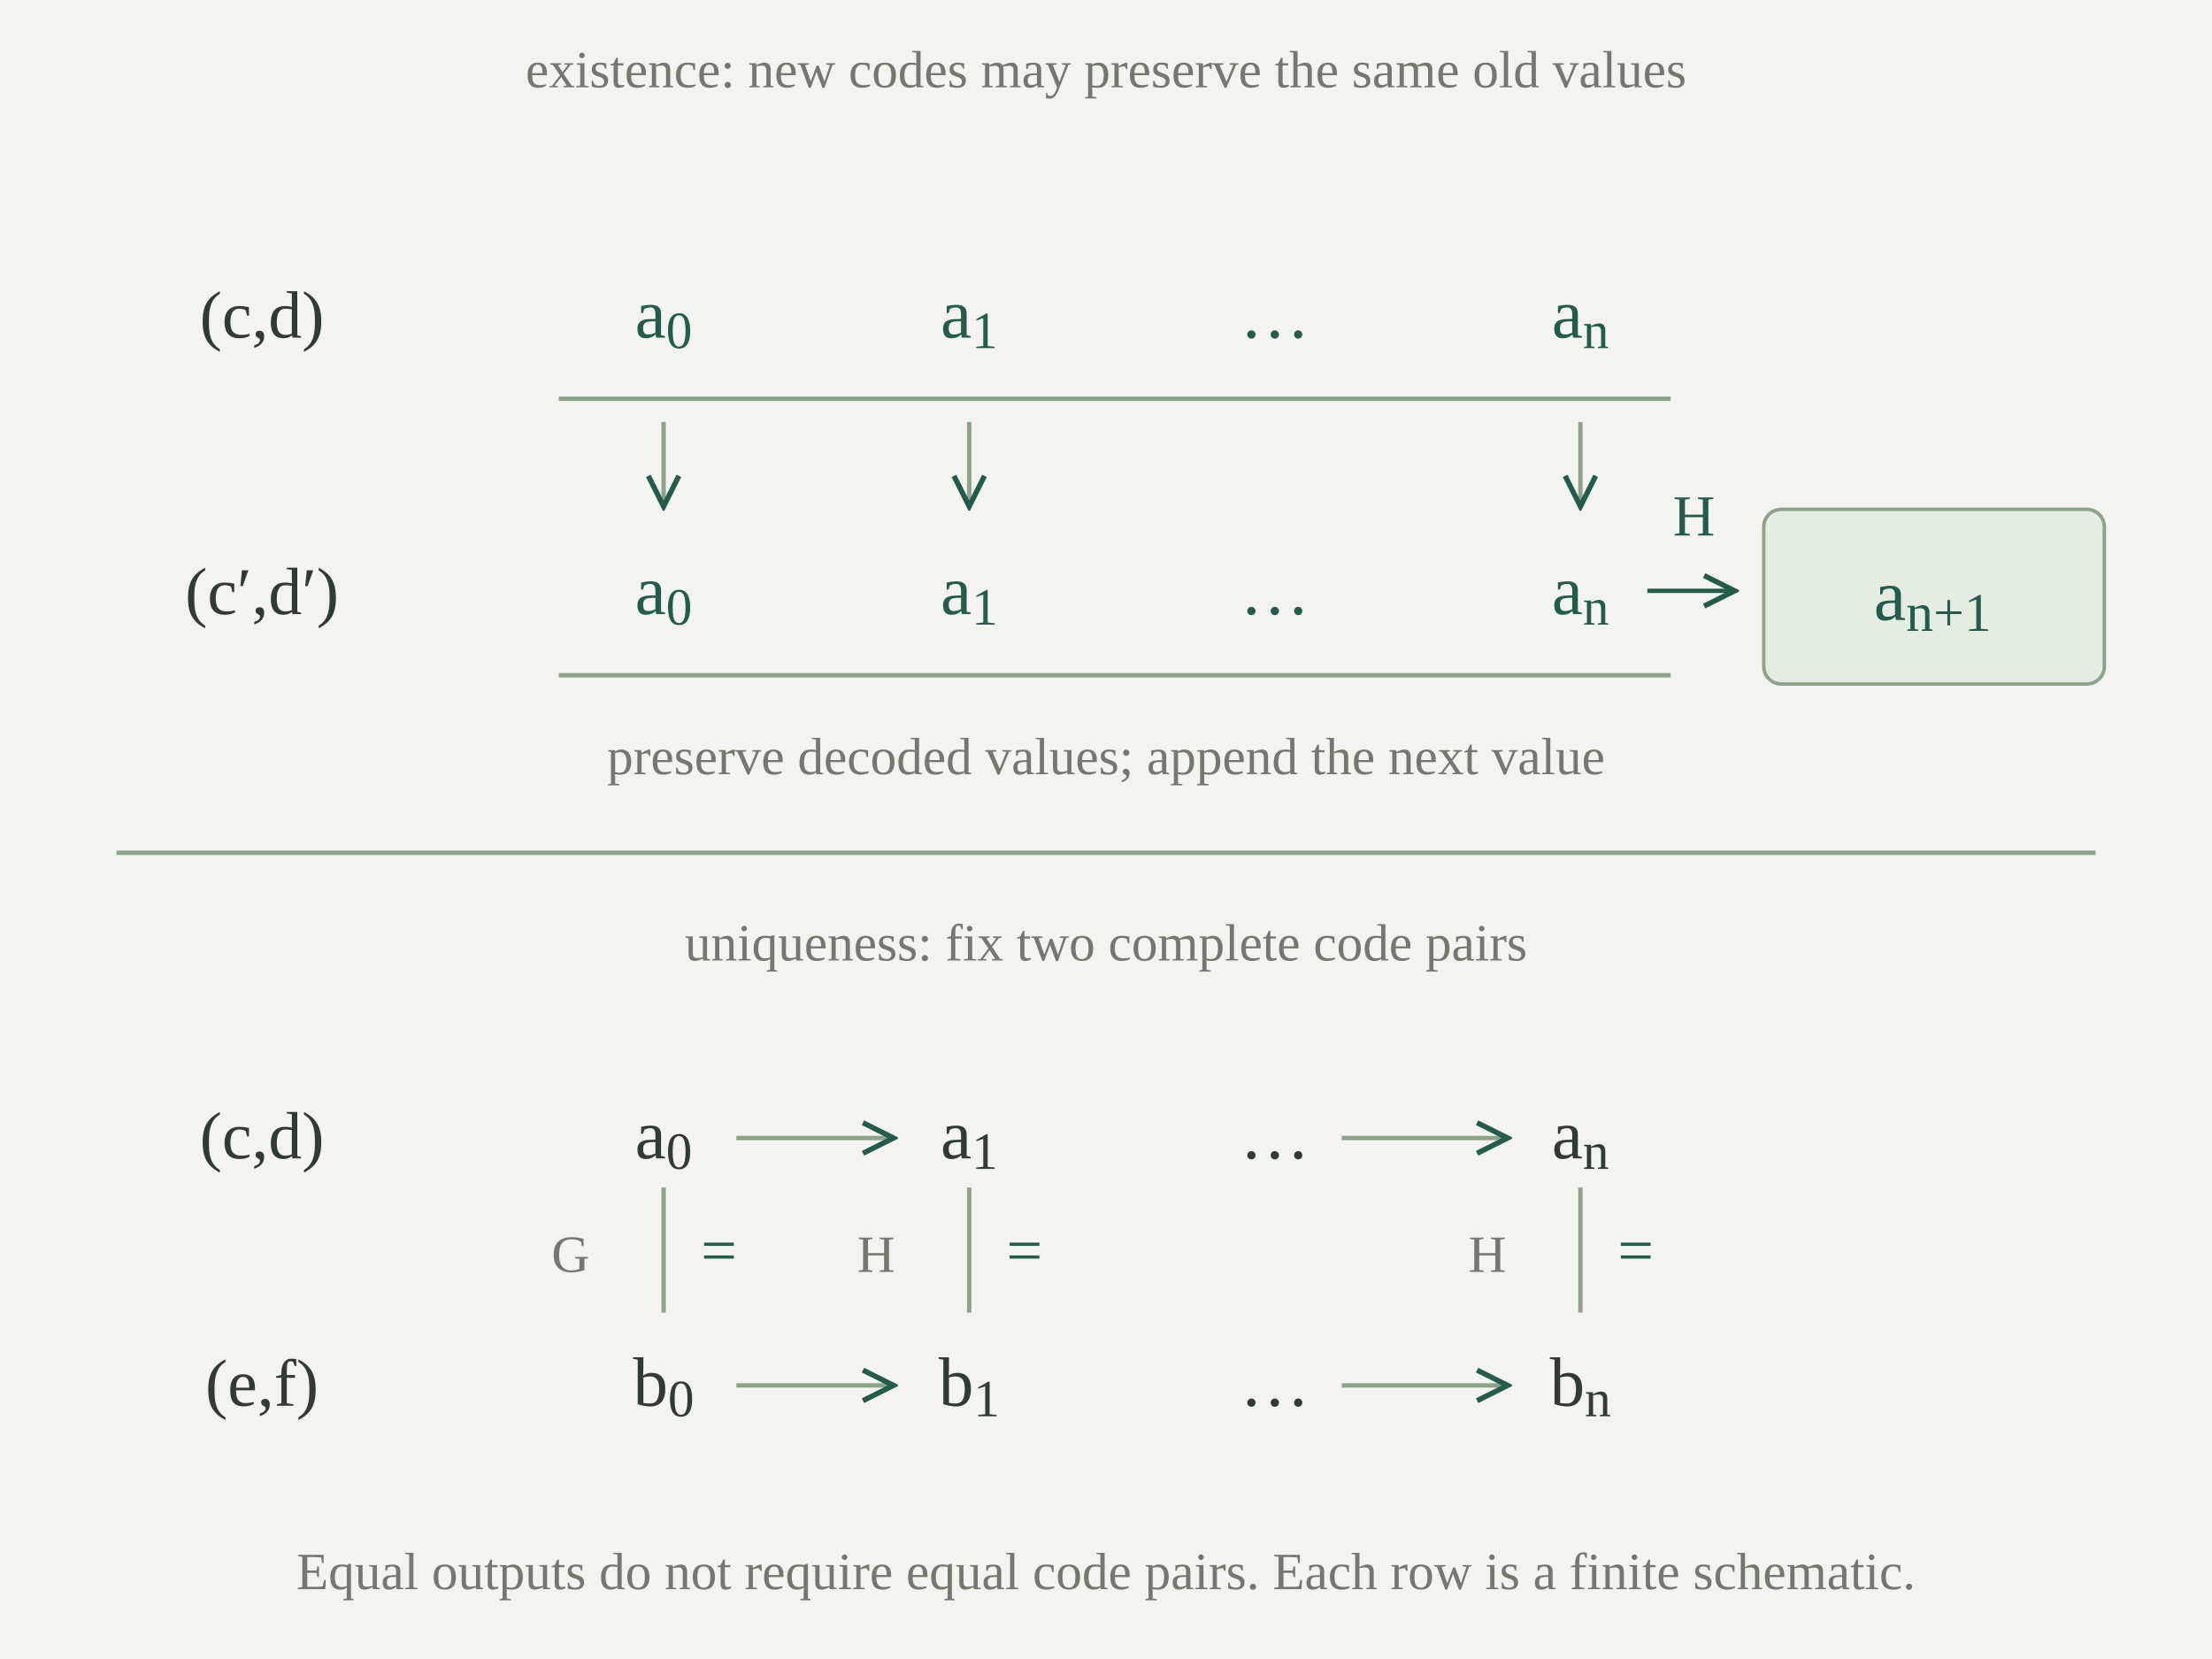
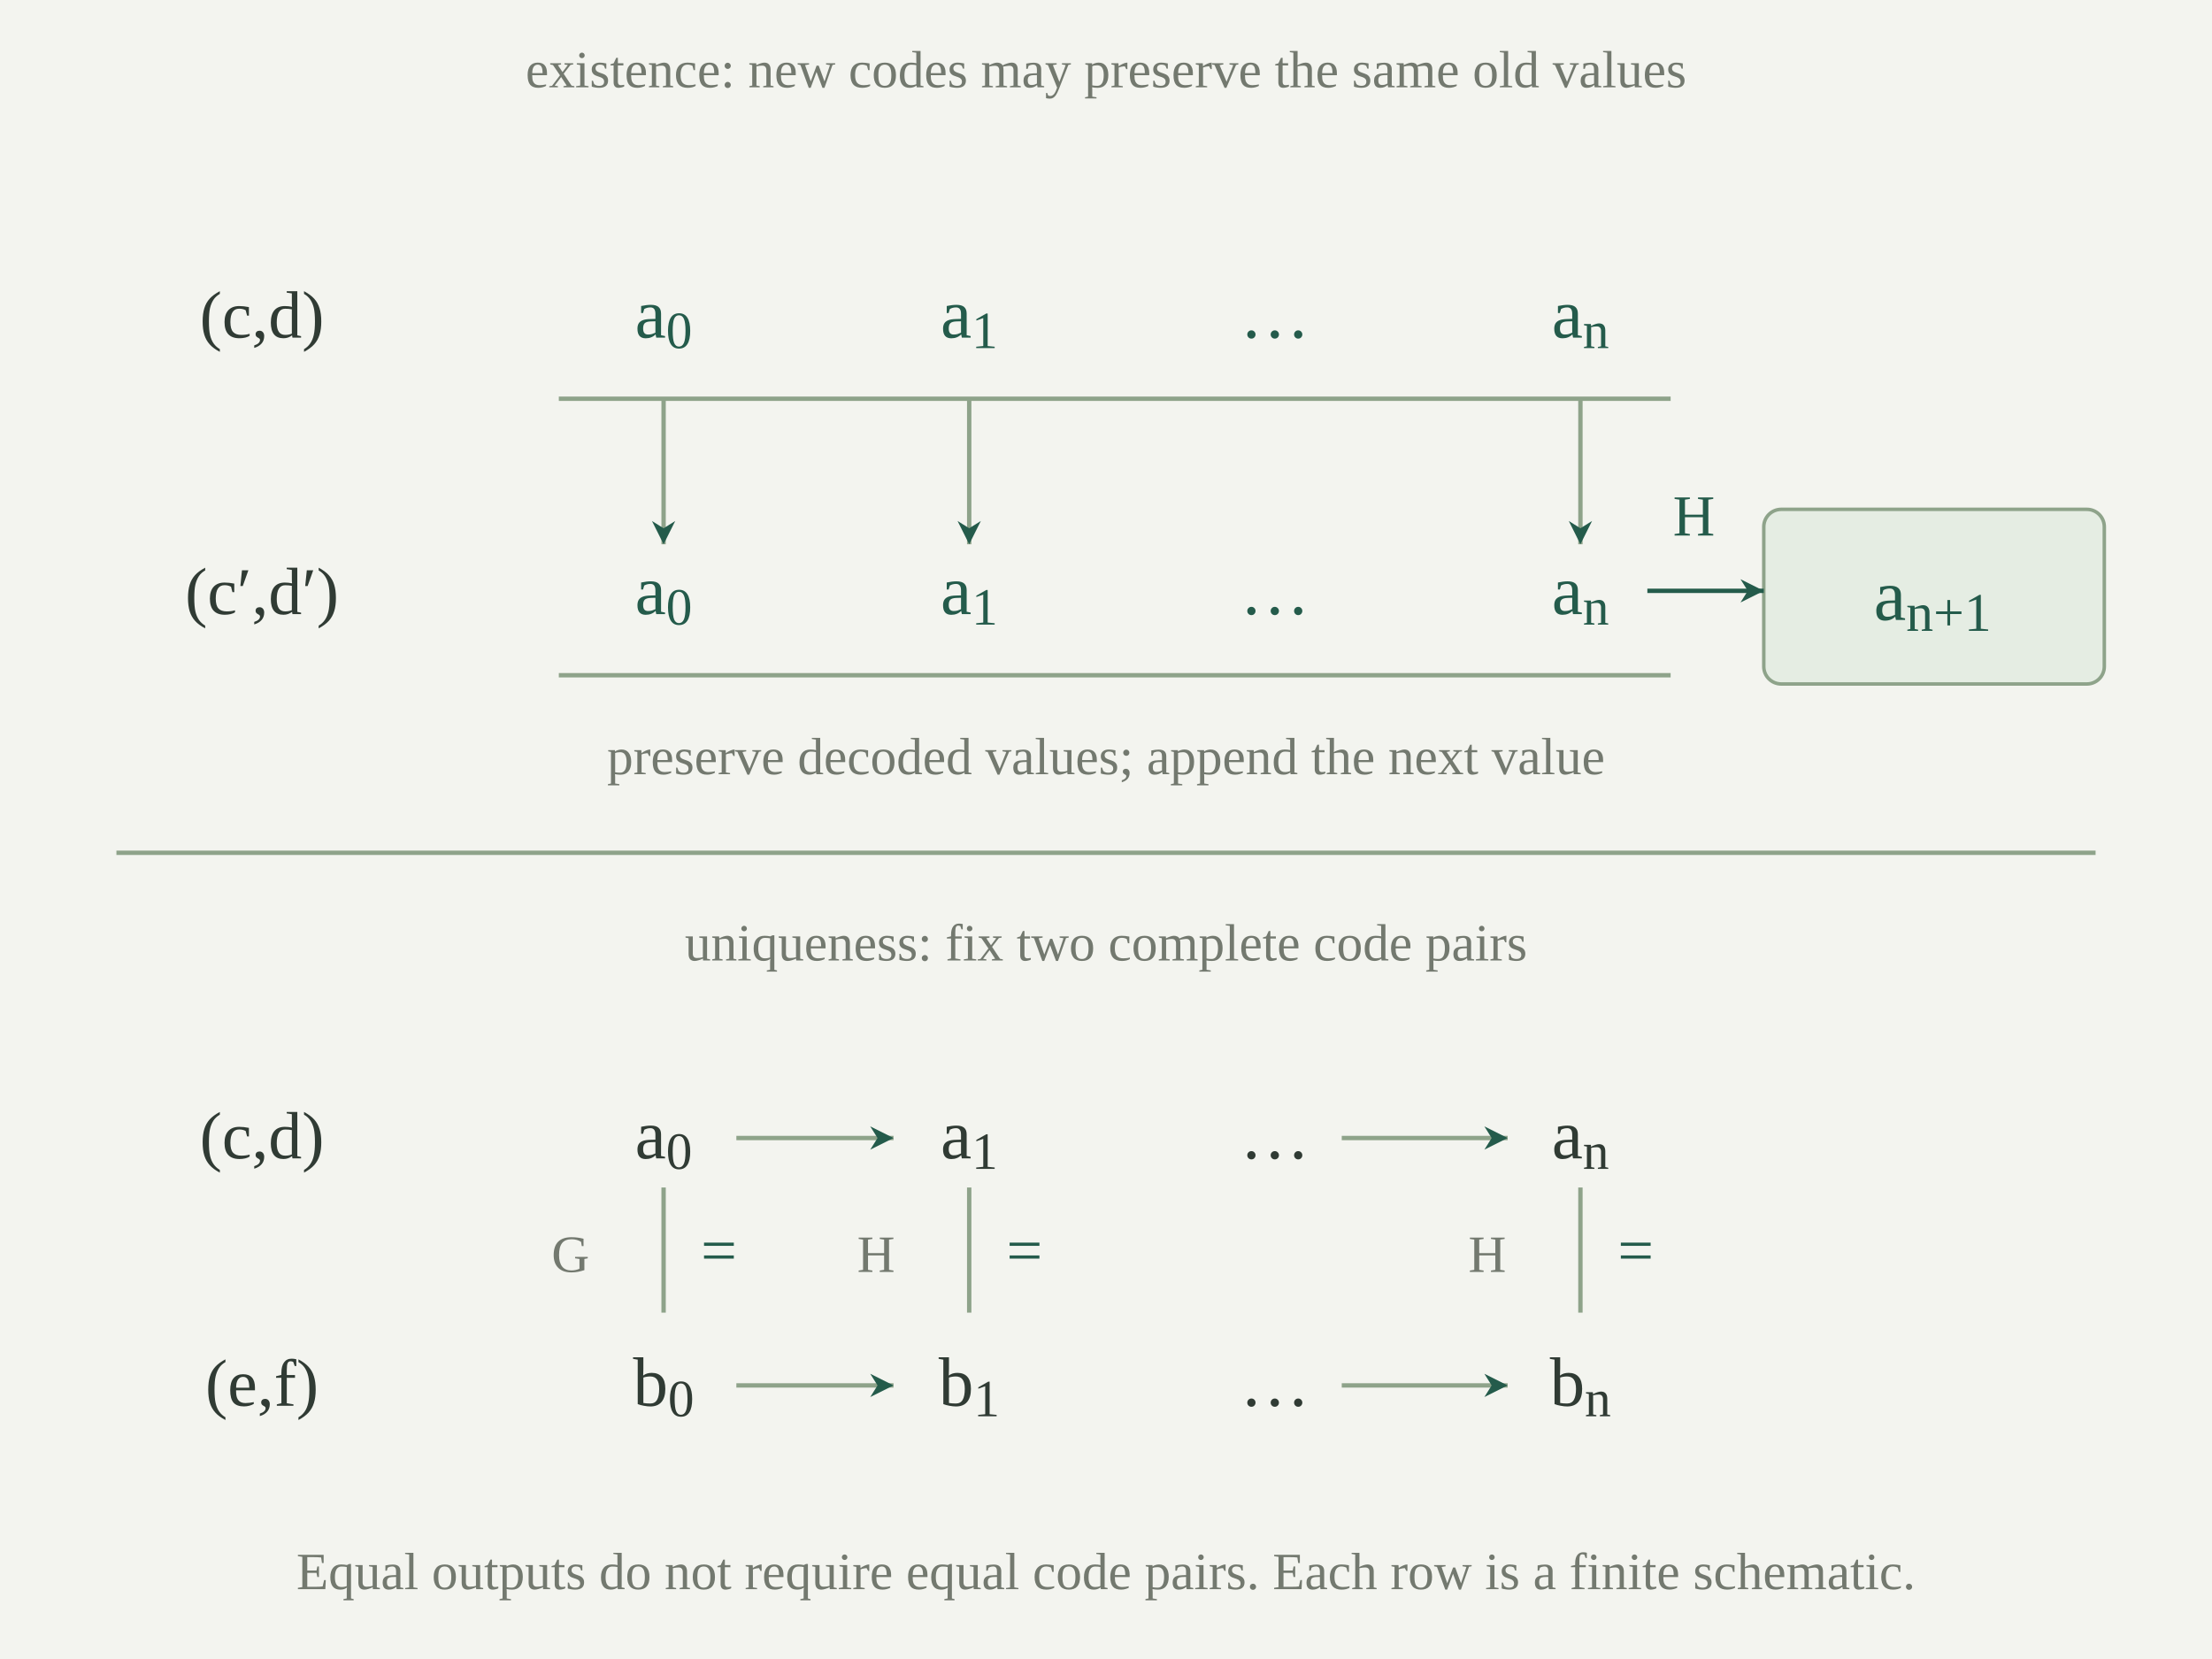
<svg xmlns="http://www.w3.org/2000/svg" width="760" height="570" viewBox="0 0 760 570" role="img" aria-labelledby="title desc">
  <defs>
-     <marker id="arrow" markerWidth="9" markerHeight="9" refX="8" refY="4.5" orient="auto">
-       <path d="M1 1 L8 4.5 L1 8" fill="none" stroke="#245b4b" stroke-width="1.2" />
+     <marker id="arrow" markerWidth="8" markerHeight="8" viewBox="0 0 8 8" refX="8" refY="4" orient="auto" markerUnits="userSpaceOnUse">
+       <path d="M0 0 L8 4 L0 8 L2.5 4 Z" fill="#245b4b" />
    </marker>
  </defs>
  <rect width="760" height="570" fill="#f3f4ef" />
  <text x="380" y="30" text-anchor="middle" font-family="Georgia, Times New Roman, serif" font-size="18" fill="#73796f">existence: new codes may preserve the same old values</text>
  <text x="90" y="116" text-anchor="middle" font-family="Georgia, Times New Roman, serif" font-size="23" fill="#303b34">(c,d)</text>
  <text x="228" y="116" text-anchor="middle" font-family="Georgia, Times New Roman, serif" font-size="24" fill="#245b4b">a<tspan baseline-shift="sub" font-size="75%">0</tspan>
  </text>
  <text x="333" y="116" text-anchor="middle" font-family="Georgia, Times New Roman, serif" font-size="24" fill="#245b4b">a<tspan baseline-shift="sub" font-size="75%">1</tspan>
  </text>
  <text x="438" y="116" text-anchor="middle" font-family="Georgia, Times New Roman, serif" font-size="24" fill="#245b4b">…</text>
  <text x="543" y="116" text-anchor="middle" font-family="Georgia, Times New Roman, serif" font-size="24" fill="#245b4b">a<tspan baseline-shift="sub" font-size="75%">n</tspan>
  </text>
  <path d="M192 137 L574 137" fill="none" stroke="#8ea38a" stroke-width="1.5" />
  <text x="90" y="211" text-anchor="middle" font-family="Georgia, Times New Roman, serif" font-size="23" fill="#303b34">(c′,d′)</text>
  <text x="228" y="211" text-anchor="middle" font-family="Georgia, Times New Roman, serif" font-size="24" fill="#245b4b">a<tspan baseline-shift="sub" font-size="75%">0</tspan>
  </text>
  <text x="333" y="211" text-anchor="middle" font-family="Georgia, Times New Roman, serif" font-size="24" fill="#245b4b">a<tspan baseline-shift="sub" font-size="75%">1</tspan>
  </text>
  <text x="438" y="211" text-anchor="middle" font-family="Georgia, Times New Roman, serif" font-size="24" fill="#245b4b">…</text>
  <text x="543" y="211" text-anchor="middle" font-family="Georgia, Times New Roman, serif" font-size="24" fill="#245b4b">a<tspan baseline-shift="sub" font-size="75%">n</tspan>
  </text>
  <path d="M192 232 L574 232" fill="none" stroke="#8ea38a" stroke-width="1.5" />
-   <path d="M228 145 L228 174" fill="none" stroke="#8ea38a" stroke-width="1.5" marker-end="url(#arrow)" />
-   <path d="M333 145 L333 174" fill="none" stroke="#8ea38a" stroke-width="1.5" marker-end="url(#arrow)" />
-   <path d="M543 145 L543 174" fill="none" stroke="#8ea38a" stroke-width="1.5" marker-end="url(#arrow)" />
+   <path d="M228 137 L228 187" fill="none" stroke="#8ea38a" stroke-width="1.5" marker-end="url(#arrow)" />
+   <path d="M333 137 L333 187" fill="none" stroke="#8ea38a" stroke-width="1.5" marker-end="url(#arrow)" />
+   <path d="M543 137 L543 187" fill="none" stroke="#8ea38a" stroke-width="1.5" marker-end="url(#arrow)" />
  <rect x="606" y="175" width="117" height="60" rx="6" fill="#e5ede3" stroke="#8ea38a" stroke-width="1.2" />
  <text x="664" y="213" text-anchor="middle" font-family="Georgia, Times New Roman, serif" font-size="25" fill="#245b4b">a<tspan baseline-shift="sub" font-size="75%">n+1</tspan>
  </text>
-   <path d="M566 203 L596 203" fill="none" stroke="#245b4b" stroke-width="1.5" marker-end="url(#arrow)" />
+   <path d="M566 203 L606 203" fill="none" stroke="#245b4b" stroke-width="1.5" marker-end="url(#arrow)" />
  <text x="582" y="184" text-anchor="middle" font-family="Georgia, Times New Roman, serif" font-size="20" fill="#245b4b">H</text>
  <text x="380" y="266" text-anchor="middle" font-family="Georgia, Times New Roman, serif" font-size="18" fill="#73796f">preserve decoded values; append the next value</text>
  <path d="M40 293 L720 293" fill="none" stroke="#8ea38a" stroke-width="1.5" />
  <text x="380" y="330" text-anchor="middle" font-family="Georgia, Times New Roman, serif" font-size="18" fill="#73796f">uniqueness: fix two complete code pairs</text>
  <text x="90" y="398" text-anchor="middle" font-family="Georgia, Times New Roman, serif" font-size="23" fill="#303b34">(c,d)</text>
  <text x="228" y="398" text-anchor="middle" font-family="Georgia, Times New Roman, serif" font-size="24" fill="#303b34">a<tspan baseline-shift="sub" font-size="75%">0</tspan>
  </text>
  <text x="333" y="398" text-anchor="middle" font-family="Georgia, Times New Roman, serif" font-size="24" fill="#303b34">a<tspan baseline-shift="sub" font-size="75%">1</tspan>
  </text>
  <text x="438" y="398" text-anchor="middle" font-family="Georgia, Times New Roman, serif" font-size="24" fill="#303b34">…</text>
  <text x="543" y="398" text-anchor="middle" font-family="Georgia, Times New Roman, serif" font-size="24" fill="#303b34">a<tspan baseline-shift="sub" font-size="75%">n</tspan>
  </text>
  <path d="M253 391 L307 391" fill="none" stroke="#8ea38a" stroke-width="1.5" marker-end="url(#arrow)" />
  <path d="M461 391 L518 391" fill="none" stroke="#8ea38a" stroke-width="1.5" marker-end="url(#arrow)" />
  <text x="90" y="483" text-anchor="middle" font-family="Georgia, Times New Roman, serif" font-size="23" fill="#303b34">(e,f)</text>
  <text x="228" y="483" text-anchor="middle" font-family="Georgia, Times New Roman, serif" font-size="24" fill="#303b34">b<tspan baseline-shift="sub" font-size="75%">0</tspan>
  </text>
  <text x="333" y="483" text-anchor="middle" font-family="Georgia, Times New Roman, serif" font-size="24" fill="#303b34">b<tspan baseline-shift="sub" font-size="75%">1</tspan>
  </text>
  <text x="438" y="483" text-anchor="middle" font-family="Georgia, Times New Roman, serif" font-size="24" fill="#303b34">…</text>
  <text x="543" y="483" text-anchor="middle" font-family="Georgia, Times New Roman, serif" font-size="24" fill="#303b34">b<tspan baseline-shift="sub" font-size="75%">n</tspan>
  </text>
  <path d="M253 476 L307 476" fill="none" stroke="#8ea38a" stroke-width="1.5" marker-end="url(#arrow)" />
  <path d="M461 476 L518 476" fill="none" stroke="#8ea38a" stroke-width="1.5" marker-end="url(#arrow)" />
  <path d="M228 408 L228 451" fill="none" stroke="#8ea38a" stroke-width="1.5" />
  <text x="247" y="437" text-anchor="middle" font-family="Georgia, Times New Roman, serif" font-size="22" fill="#245b4b">=</text>
  <text x="196" y="437" text-anchor="middle" font-family="Georgia, Times New Roman, serif" font-size="18" fill="#73796f">G</text>
  <path d="M333 408 L333 451" fill="none" stroke="#8ea38a" stroke-width="1.5" />
  <text x="352" y="437" text-anchor="middle" font-family="Georgia, Times New Roman, serif" font-size="22" fill="#245b4b">=</text>
  <text x="301" y="437" text-anchor="middle" font-family="Georgia, Times New Roman, serif" font-size="18" fill="#73796f">H</text>
  <path d="M543 408 L543 451" fill="none" stroke="#8ea38a" stroke-width="1.5" />
  <text x="562" y="437" text-anchor="middle" font-family="Georgia, Times New Roman, serif" font-size="22" fill="#245b4b">=</text>
  <text x="511" y="437" text-anchor="middle" font-family="Georgia, Times New Roman, serif" font-size="18" fill="#73796f">H</text>
  <text x="380" y="546" text-anchor="middle" font-family="Georgia, Times New Roman, serif" font-size="18" fill="#73796f">Equal outputs do not require equal code pairs. Each row is a finite schematic.</text>
</svg>
